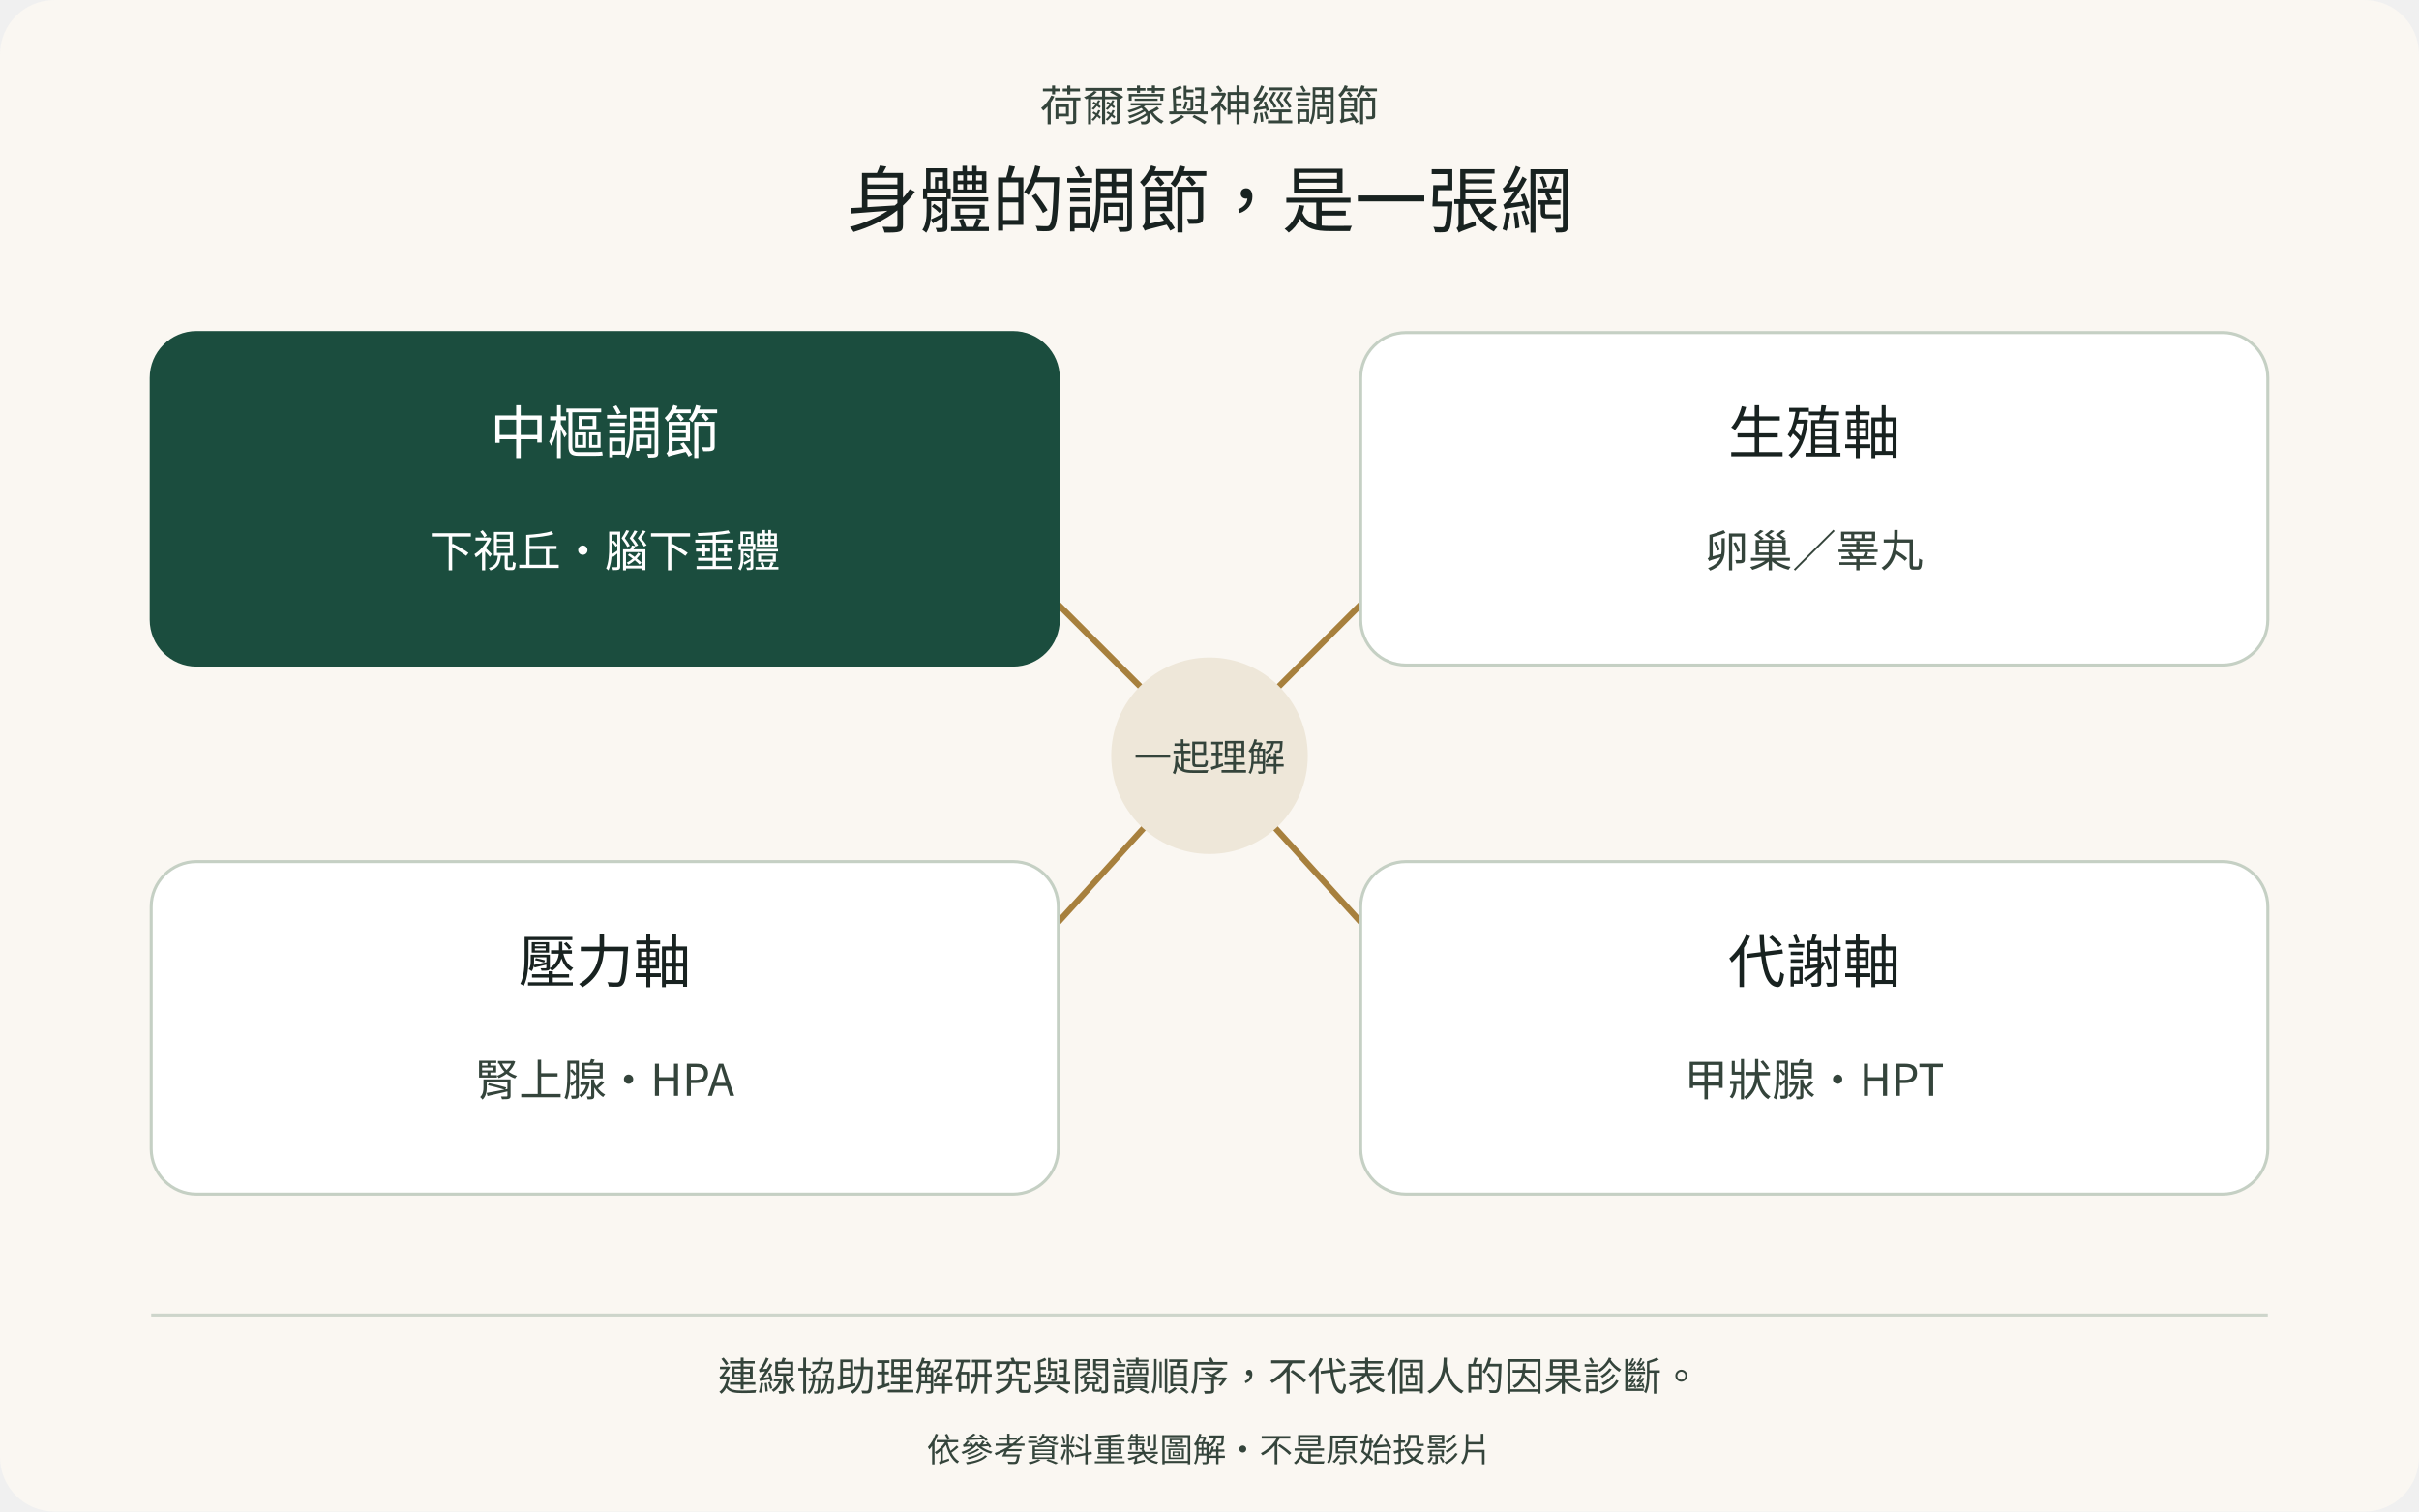
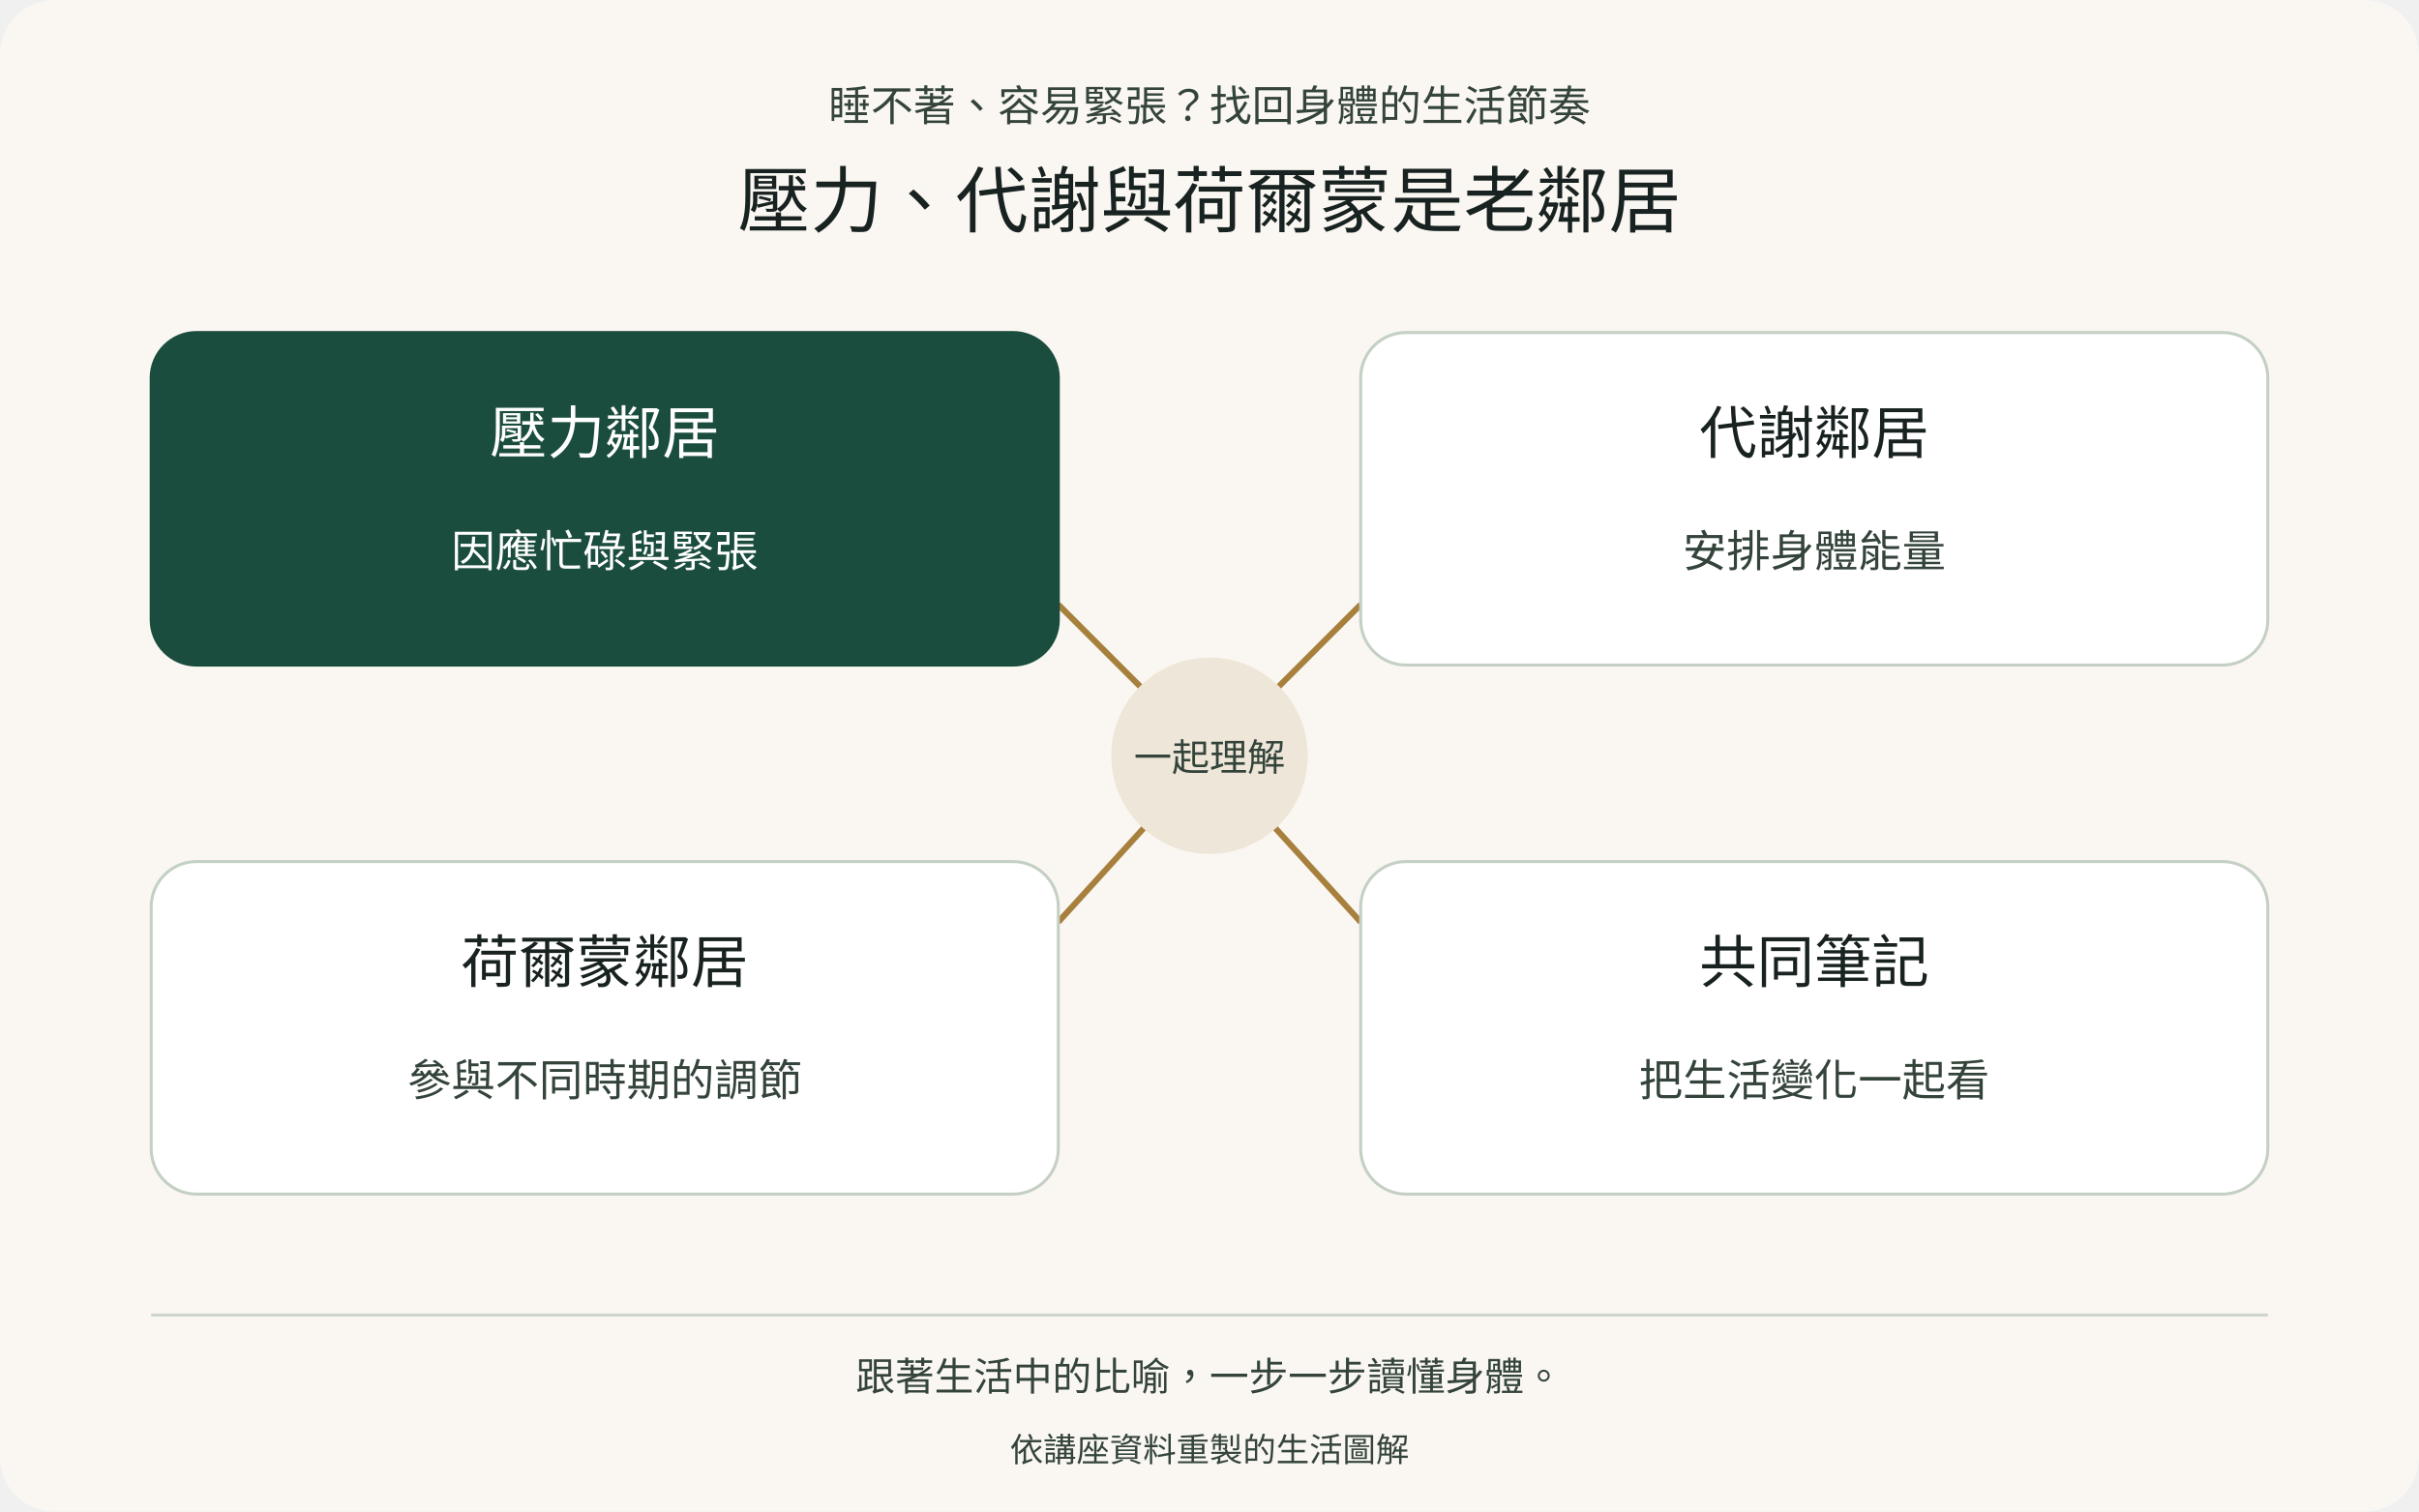
<svg xmlns="http://www.w3.org/2000/svg" width="1600" height="1000" viewBox="0 0 1600 1000" role="img" aria-labelledby="title desc">
  <defs>
    <marker id="arrow" viewBox="0 0 10 10" refX="9" refY="5" markerWidth="4" markerHeight="4" orient="auto">
      <path d="M0 0 10 5 0 10" fill="#A7803D" />
    </marker>
  </defs>
  <rect width="1600" height="1000" rx="36" fill="#FAF7F2" />
  <g font-family="-apple-system,BlinkMacSystemFont,'Noto Sans CJK TC','PingFang TC',sans-serif">
    <text x="800" y="80" text-anchor="middle" font-size="28" fill="#34443B">
-       <tspan x="800" dy="0">荷爾蒙與神經調節</tspan>
+       <tspan x="800" dy="0">睡不著、容易緊張？找回身體的生活節奏</tspan>
    </text>
    <text x="800" y="150" text-anchor="middle" font-size="48" fill="#182220">
-       <tspan x="800" dy="0">身體的調節，是一張網</tspan>
+       <tspan x="800" dy="0">壓力、代謝與荷爾蒙是老鄰居</tspan>
    </text>
    <path d="M700 400 L800 500 L900 400 M800 500 L700 610 M800 500 L900 610" fill="none" stroke="#A7803D" stroke-width="4" />
    <g>
      <rect x="100" y="220" width="600" height="220" rx="30" fill="#1B4D3E" stroke="#1B4D3E" stroke-width="2" />
      <text x="400" y="300" text-anchor="middle" font-size="38" fill="#FFFFFF">
-         <tspan x="400" dy="0">中樞調節</tspan>
+         <tspan x="400" dy="0">壓力鄰居</tspan>
      </text>
      <text x="400" y="375" text-anchor="middle" font-size="29" fill="#FFFFFF">
-         <tspan x="400" dy="0">下視丘・腦下垂體</tspan>
+         <tspan x="400" dy="0">因應忙碌與緊張</tspan>
      </text>
    </g>
    <g>
      <rect x="900" y="220" width="600" height="220" rx="30" fill="#FFFFFF" stroke="#C5D0C4" stroke-width="2" />
      <text x="1200" y="300" text-anchor="middle" font-size="38" fill="#182220">
-         <tspan x="1200" dy="0">生殖軸</tspan>
+         <tspan x="1200" dy="0">代謝鄰居</tspan>
      </text>
      <text x="1200" y="375" text-anchor="middle" font-size="29" fill="#34443B">
-         <tspan x="1200" dy="0">卵巢／睪丸</tspan>
+         <tspan x="1200" dy="0">安排身體能量</tspan>
      </text>
    </g>
    <g>
      <rect x="100" y="570" width="600" height="220" rx="30" fill="#FFFFFF" stroke="#C5D0C4" stroke-width="2" />
      <text x="400" y="650" text-anchor="middle" font-size="38" fill="#182220">
-         <tspan x="400" dy="0">壓力軸</tspan>
+         <tspan x="400" dy="0">荷爾蒙鄰居</tspan>
      </text>
      <text x="400" y="725" text-anchor="middle" font-size="29" fill="#34443B">
-         <tspan x="400" dy="0">腎上腺・HPA</tspan>
+         <tspan x="400" dy="0">參與不同時期的調節</tspan>
      </text>
    </g>
    <g>
      <rect x="900" y="570" width="600" height="220" rx="30" fill="#FFFFFF" stroke="#C5D0C4" stroke-width="2" />
      <text x="1200" y="650" text-anchor="middle" font-size="38" fill="#182220">
-         <tspan x="1200" dy="0">代謝軸</tspan>
+         <tspan x="1200" dy="0">共同筆記</tspan>
      </text>
      <text x="1200" y="725" text-anchor="middle" font-size="29" fill="#34443B">
-         <tspan x="1200" dy="0">甲狀腺・HPT</tspan>
+         <tspan x="1200" dy="0">把生活變化一起看</tspan>
      </text>
    </g>
    <circle cx="800" cy="500" r="65" fill="#EEE7D9" />
    <text x="800" y="510" text-anchor="middle" font-size="25" fill="#34443B">
      <tspan x="800" dy="0">一起理解</tspan>
    </text>
    <path d="M100 870 H1500" stroke="#CDD5CB" stroke-width="2" />
    <text x="800" y="920" text-anchor="middle" font-size="26" fill="#34443B">
-       <tspan x="800" dy="0">連線協助理解研究與閱讀順序，不代表個人的因果診斷。</tspan>
+       <tspan x="800" dy="0">跟著生活中的比喻，一步一步讀懂身體。</tspan>
    </text>
    <text x="800" y="967" text-anchor="middle" font-size="22" fill="#34443B">
-       <tspan x="800" dy="0">依參考資料重製圖解・不是原始投影片</tspan>
+       <tspan x="800" dy="0">依講座資料重製的生活圖解</tspan>
    </text>
  </g>
</svg>
